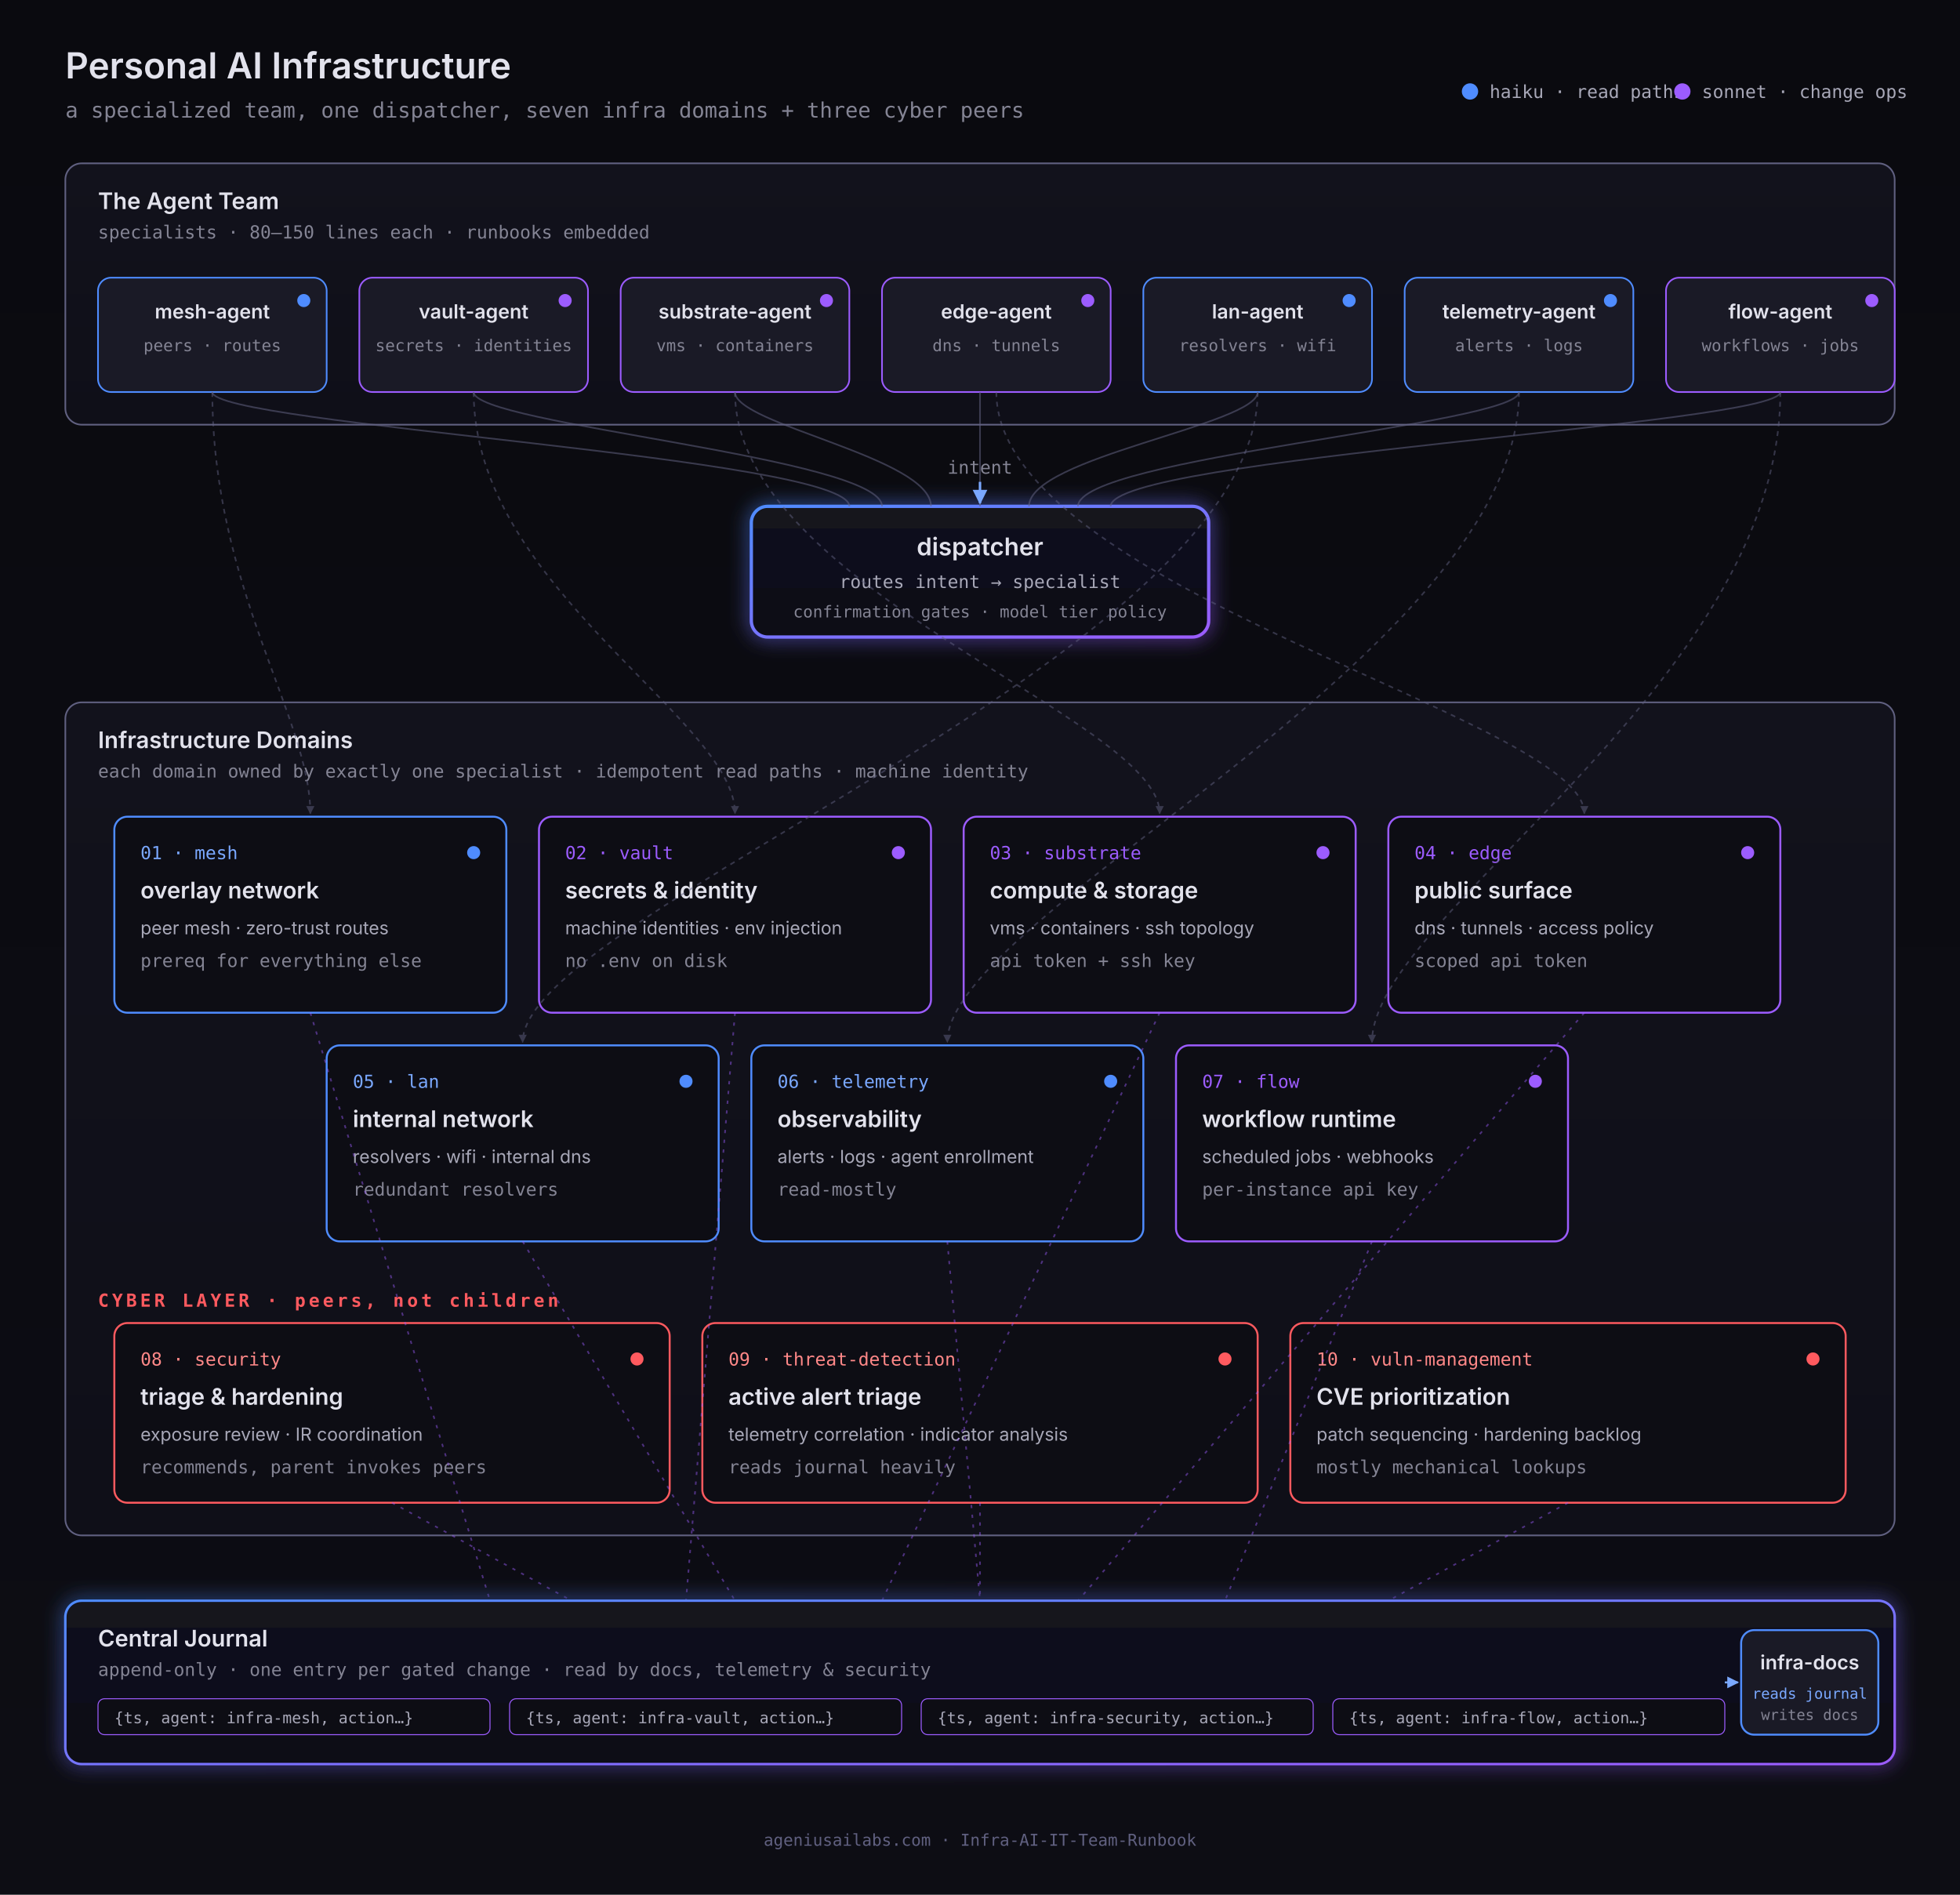
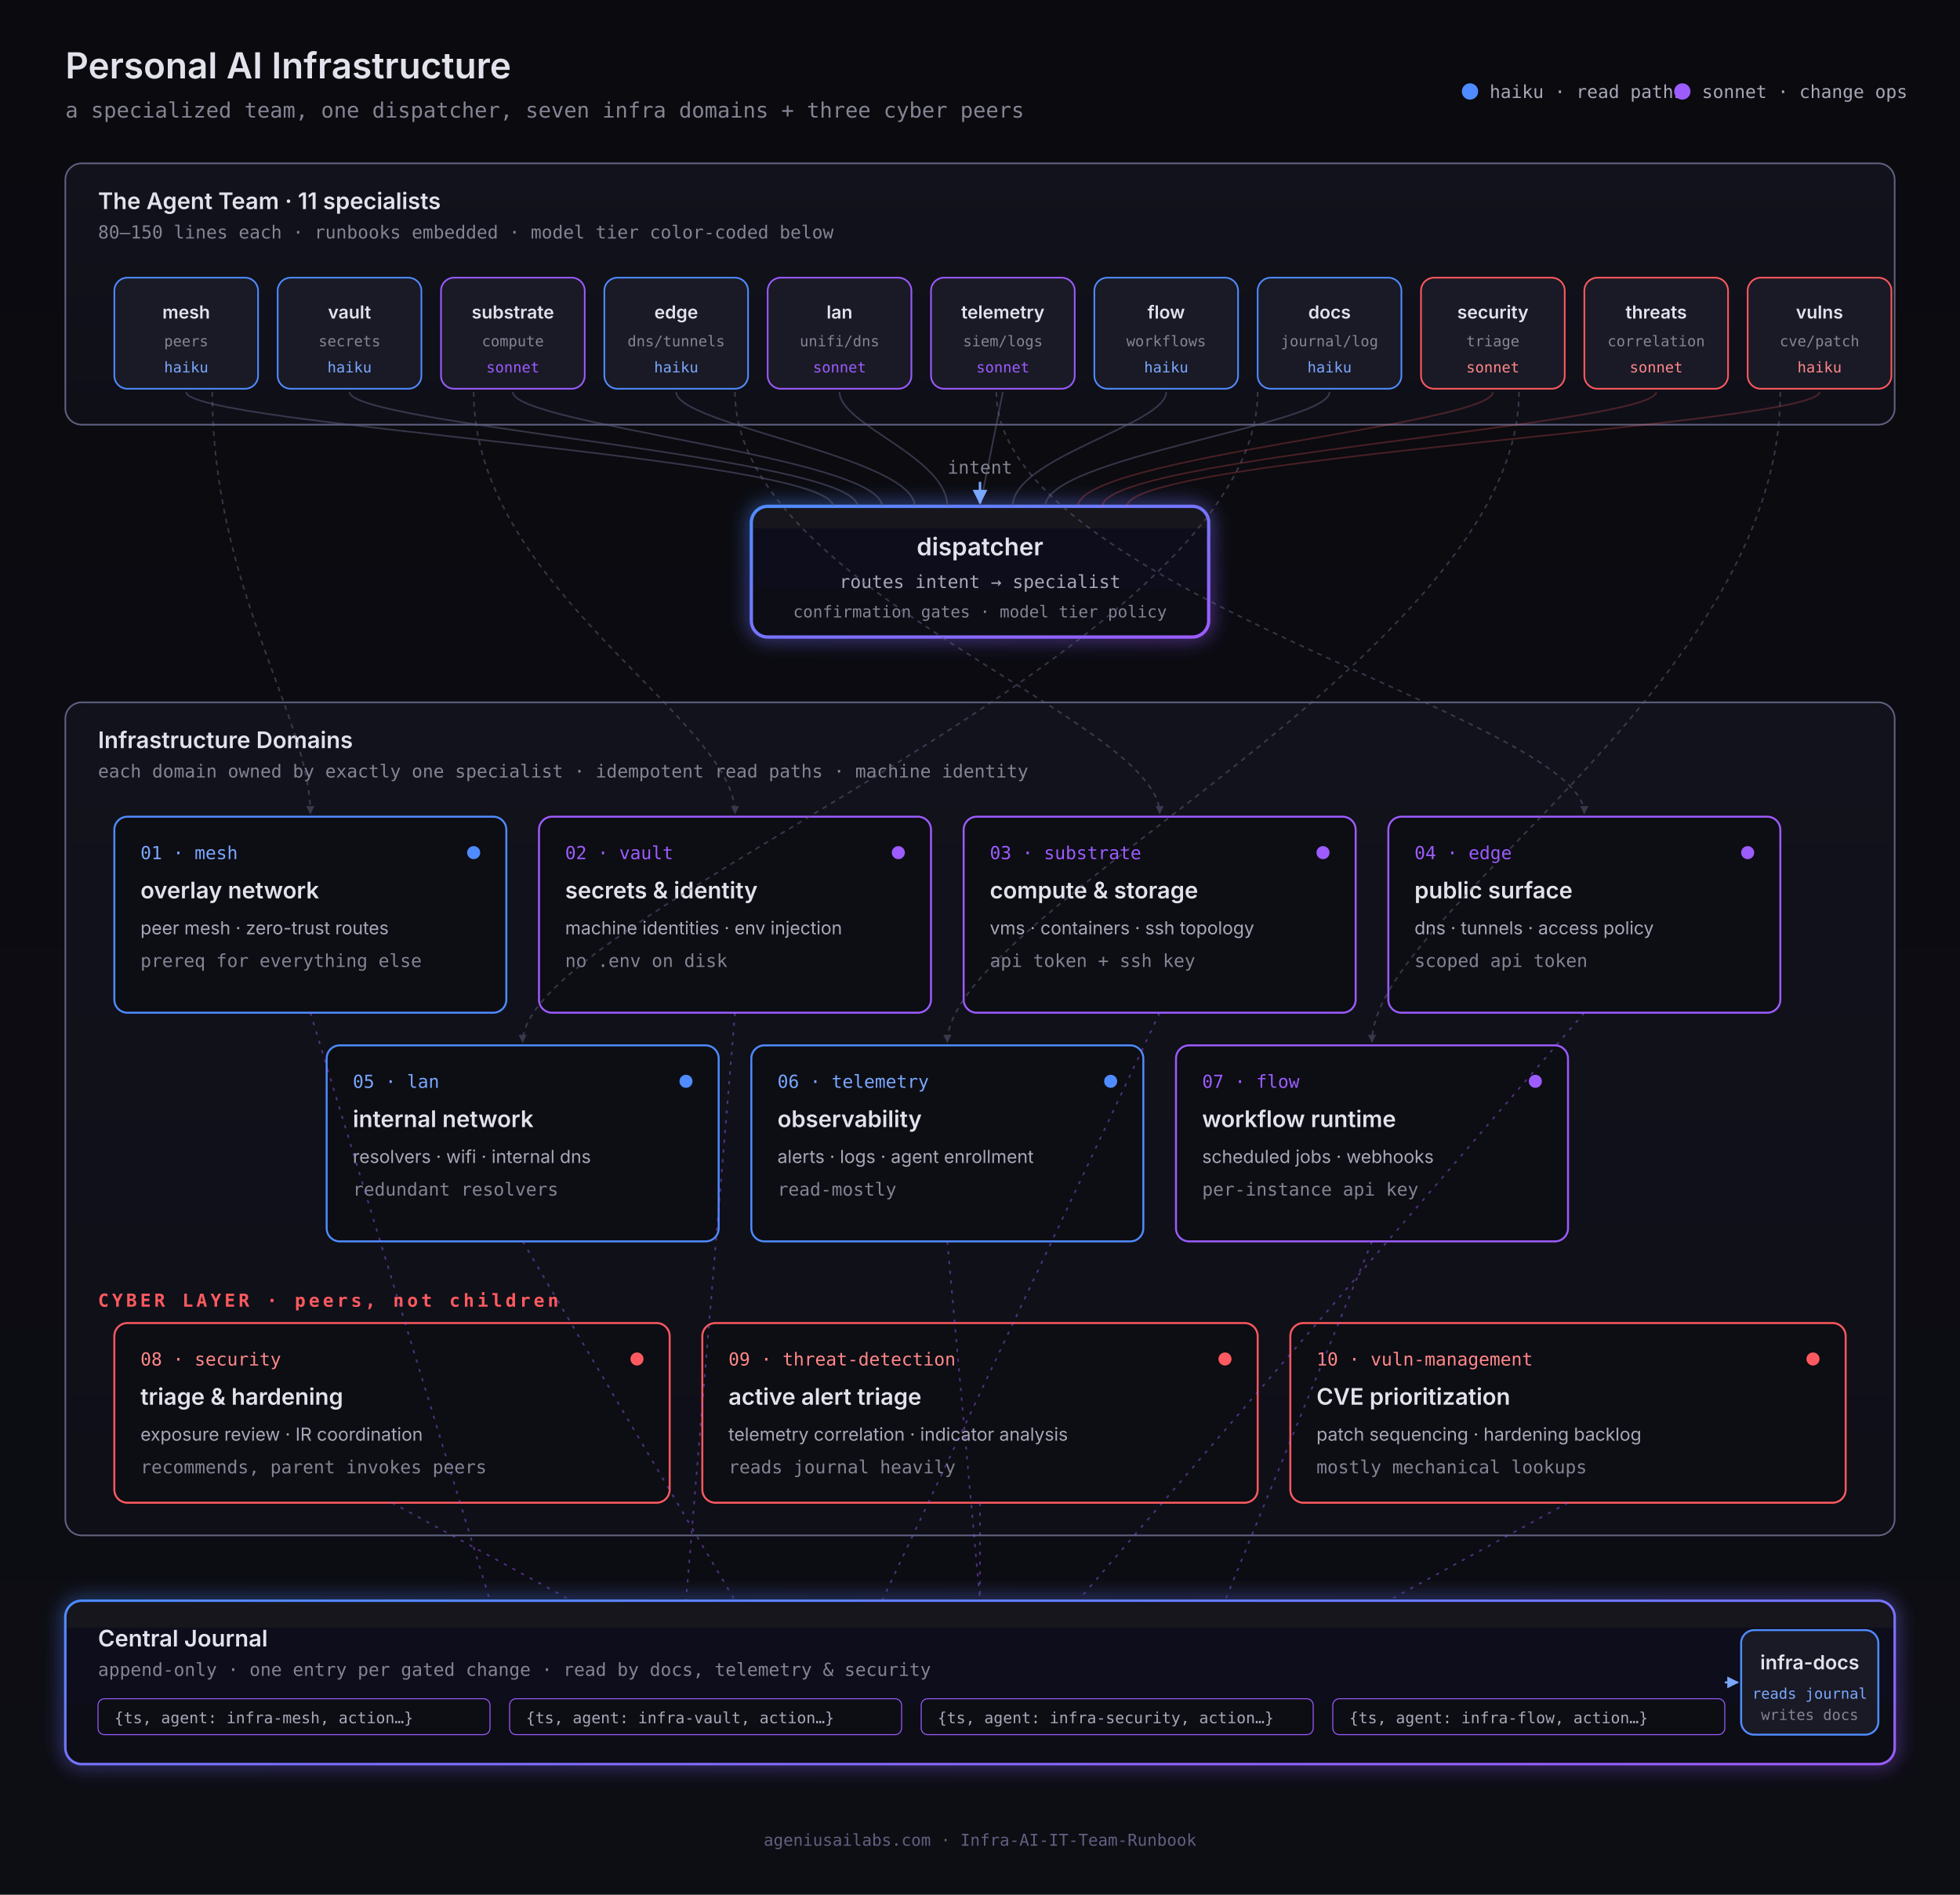
<svg xmlns="http://www.w3.org/2000/svg" viewBox="0 0 1200 1160" role="img" aria-labelledby="diagTitle diagDesc" font-family="Inter, system-ui, sans-serif">
  <defs>
    <linearGradient id="bg" x1="0" y1="0" x2="0" y2="1">
      <stop offset="0" stop-color="#0a0a0f" />
      <stop offset="1" stop-color="#0d0d14" />
    </linearGradient>
    <linearGradient id="brand" x1="0" y1="0" x2="1" y2="1">
      <stop offset="0" stop-color="#4f8cff" />
      <stop offset="1" stop-color="#9c5cff" />
    </linearGradient>
    <linearGradient id="panel" x1="0" y1="0" x2="0" y2="1">
      <stop offset="0" stop-color="#12121c" />
      <stop offset="1" stop-color="#0f0f18" />
    </linearGradient>
    <filter id="glow" x="-20%" y="-20%" width="140%" height="140%">
      <feGaussianBlur stdDeviation="6" result="b" />
      <feMerge>
        <feMergeNode in="b" />
        <feMergeNode in="SourceGraphic" />
      </feMerge>
    </filter>
    <marker id="arrow" viewBox="0 0 10 10" refX="9" refY="5" markerWidth="6" markerHeight="6" orient="auto">
      <path d="M0,0 L10,5 L0,10 z" fill="#7aa8ff" />
    </marker>
    <marker id="arrowDim" viewBox="0 0 10 10" refX="9" refY="5" markerWidth="5" markerHeight="5" orient="auto">
      <path d="M0,0 L10,5 L0,10 z" fill="#606080" />
    </marker>
  </defs>
  <rect width="1200" height="1160" fill="url(#bg)" />
  <text x="40" y="48" fill="#e2e2ec" font-size="22" font-weight="600">Personal AI Infrastructure</text>
  <text x="40" y="72" fill="#848494" font-size="13" font-family="JetBrains Mono, ui-monospace, monospace">a specialized team, one dispatcher, seven infra domains + three cyber peers</text>
  <g font-size="11" font-family="JetBrains Mono, ui-monospace, monospace">
    <circle cx="900" cy="56" r="5" fill="#4f8cff" />
    <text x="912" y="60" fill="#a8a8b8">haiku · read paths</text>
    <circle cx="1030" cy="56" r="5" fill="#9c5cff" />
    <text x="1042" y="60" fill="#a8a8b8">sonnet · change ops</text>
  </g>
  <g>
    <rect x="40" y="100" width="1120" height="160" rx="10" fill="url(#panel)" stroke="#606080" stroke-width="1" />
-     <text x="60" y="128" fill="#e2e2ec" font-size="14" font-weight="600">The Agent Team</text>
-     <text x="60" y="146" fill="#848494" font-size="11" font-family="JetBrains Mono, ui-monospace, monospace">specialists · 80–150 lines each · runbooks embedded</text>
-     <g font-size="12">
-       <rect x="60" y="170" width="140" height="70" rx="8" fill="#1a1a26" stroke="#4f8cff" stroke-width="1" />
-       <text x="130" y="195" text-anchor="middle" fill="#e2e2ec" font-weight="600">mesh-agent</text>
-       <text x="130" y="215" text-anchor="middle" fill="#848494" font-size="10" font-family="JetBrains Mono, monospace">peers · routes</text>
-       <circle cx="186" cy="184" r="4" fill="#4f8cff" />
-       <rect x="220" y="170" width="140" height="70" rx="8" fill="#1a1a26" stroke="#9c5cff" stroke-width="1" />
-       <text x="290" y="195" text-anchor="middle" fill="#e2e2ec" font-weight="600">vault-agent</text>
-       <text x="290" y="215" text-anchor="middle" fill="#848494" font-size="10" font-family="JetBrains Mono, monospace">secrets · identities</text>
-       <circle cx="346" cy="184" r="4" fill="#9c5cff" />
-       <rect x="380" y="170" width="140" height="70" rx="8" fill="#1a1a26" stroke="#9c5cff" stroke-width="1" />
-       <text x="450" y="195" text-anchor="middle" fill="#e2e2ec" font-weight="600">substrate-agent</text>
-       <text x="450" y="215" text-anchor="middle" fill="#848494" font-size="10" font-family="JetBrains Mono, monospace">vms · containers</text>
-       <circle cx="506" cy="184" r="4" fill="#9c5cff" />
-       <rect x="540" y="170" width="140" height="70" rx="8" fill="#1a1a26" stroke="#9c5cff" stroke-width="1" />
-       <text x="610" y="195" text-anchor="middle" fill="#e2e2ec" font-weight="600">edge-agent</text>
-       <text x="610" y="215" text-anchor="middle" fill="#848494" font-size="10" font-family="JetBrains Mono, monospace">dns · tunnels</text>
-       <circle cx="666" cy="184" r="4" fill="#9c5cff" />
-       <rect x="700" y="170" width="140" height="70" rx="8" fill="#1a1a26" stroke="#4f8cff" stroke-width="1" />
-       <text x="770" y="195" text-anchor="middle" fill="#e2e2ec" font-weight="600">lan-agent</text>
-       <text x="770" y="215" text-anchor="middle" fill="#848494" font-size="10" font-family="JetBrains Mono, monospace">resolvers · wifi</text>
-       <circle cx="826" cy="184" r="4" fill="#4f8cff" />
-       <rect x="860" y="170" width="140" height="70" rx="8" fill="#1a1a26" stroke="#4f8cff" stroke-width="1" />
-       <text x="930" y="195" text-anchor="middle" fill="#e2e2ec" font-weight="600">telemetry-agent</text>
-       <text x="930" y="215" text-anchor="middle" fill="#848494" font-size="10" font-family="JetBrains Mono, monospace">alerts · logs</text>
-       <circle cx="986" cy="184" r="4" fill="#4f8cff" />
-       <rect x="1020" y="170" width="140" height="70" rx="8" fill="#1a1a26" stroke="#9c5cff" stroke-width="1" />
-       <text x="1090" y="195" text-anchor="middle" fill="#e2e2ec" font-weight="600">flow-agent</text>
-       <text x="1090" y="215" text-anchor="middle" fill="#848494" font-size="10" font-family="JetBrains Mono, monospace">workflows · jobs</text>
-       <circle cx="1146" cy="184" r="4" fill="#9c5cff" />
+     <text x="60" y="128" fill="#e2e2ec" font-size="14" font-weight="600">The Agent Team · 11 specialists</text>
+     <text x="60" y="146" fill="#848494" font-size="11" font-family="JetBrains Mono, ui-monospace, monospace">80–150 lines each · runbooks embedded · model tier color-coded below</text>
+     <g font-size="11">
+       <rect x="70" y="170" width="88" height="68" rx="8" fill="#1a1a26" stroke="#4f8cff" stroke-width="1" />
+       <text x="114" y="195" text-anchor="middle" fill="#e2e2ec" font-weight="600">mesh</text>
+       <text x="114" y="212" text-anchor="middle" fill="#848494" font-size="9" font-family="JetBrains Mono, monospace">peers</text>
+       <text x="114" y="228" text-anchor="middle" fill="#7aa8ff" font-size="9" font-family="JetBrains Mono, monospace">haiku</text>
+       <rect x="170" y="170" width="88" height="68" rx="8" fill="#1a1a26" stroke="#4f8cff" stroke-width="1" />
+       <text x="214" y="195" text-anchor="middle" fill="#e2e2ec" font-weight="600">vault</text>
+       <text x="214" y="212" text-anchor="middle" fill="#848494" font-size="9" font-family="JetBrains Mono, monospace">secrets</text>
+       <text x="214" y="228" text-anchor="middle" fill="#7aa8ff" font-size="9" font-family="JetBrains Mono, monospace">haiku</text>
+       <rect x="270" y="170" width="88" height="68" rx="8" fill="#1a1a26" stroke="#9c5cff" stroke-width="1" />
+       <text x="314" y="195" text-anchor="middle" fill="#e2e2ec" font-weight="600">substrate</text>
+       <text x="314" y="212" text-anchor="middle" fill="#848494" font-size="9" font-family="JetBrains Mono, monospace">compute</text>
+       <text x="314" y="228" text-anchor="middle" fill="#9c5cff" font-size="9" font-family="JetBrains Mono, monospace">sonnet</text>
+       <rect x="370" y="170" width="88" height="68" rx="8" fill="#1a1a26" stroke="#4f8cff" stroke-width="1" />
+       <text x="414" y="195" text-anchor="middle" fill="#e2e2ec" font-weight="600">edge</text>
+       <text x="414" y="212" text-anchor="middle" fill="#848494" font-size="9" font-family="JetBrains Mono, monospace">dns/tunnels</text>
+       <text x="414" y="228" text-anchor="middle" fill="#7aa8ff" font-size="9" font-family="JetBrains Mono, monospace">haiku</text>
+       <rect x="470" y="170" width="88" height="68" rx="8" fill="#1a1a26" stroke="#9c5cff" stroke-width="1" />
+       <text x="514" y="195" text-anchor="middle" fill="#e2e2ec" font-weight="600">lan</text>
+       <text x="514" y="212" text-anchor="middle" fill="#848494" font-size="9" font-family="JetBrains Mono, monospace">unifi/dns</text>
+       <text x="514" y="228" text-anchor="middle" fill="#9c5cff" font-size="9" font-family="JetBrains Mono, monospace">sonnet</text>
+       <rect x="570" y="170" width="88" height="68" rx="8" fill="#1a1a26" stroke="#9c5cff" stroke-width="1" />
+       <text x="614" y="195" text-anchor="middle" fill="#e2e2ec" font-weight="600">telemetry</text>
+       <text x="614" y="212" text-anchor="middle" fill="#848494" font-size="9" font-family="JetBrains Mono, monospace">siem/logs</text>
+       <text x="614" y="228" text-anchor="middle" fill="#9c5cff" font-size="9" font-family="JetBrains Mono, monospace">sonnet</text>
+       <rect x="670" y="170" width="88" height="68" rx="8" fill="#1a1a26" stroke="#4f8cff" stroke-width="1" />
+       <text x="714" y="195" text-anchor="middle" fill="#e2e2ec" font-weight="600">flow</text>
+       <text x="714" y="212" text-anchor="middle" fill="#848494" font-size="9" font-family="JetBrains Mono, monospace">workflows</text>
+       <text x="714" y="228" text-anchor="middle" fill="#7aa8ff" font-size="9" font-family="JetBrains Mono, monospace">haiku</text>
+       <rect x="770" y="170" width="88" height="68" rx="8" fill="#1a1a26" stroke="#4f8cff" stroke-width="1" />
+       <text x="814" y="195" text-anchor="middle" fill="#e2e2ec" font-weight="600">docs</text>
+       <text x="814" y="212" text-anchor="middle" fill="#848494" font-size="9" font-family="JetBrains Mono, monospace">journal/log</text>
+       <text x="814" y="228" text-anchor="middle" fill="#7aa8ff" font-size="9" font-family="JetBrains Mono, monospace">haiku</text>
+       <rect x="870" y="170" width="88" height="68" rx="8" fill="#1a1a26" stroke="#ff5a5f" stroke-width="1" />
+       <text x="914" y="195" text-anchor="middle" fill="#e2e2ec" font-weight="600">security</text>
+       <text x="914" y="212" text-anchor="middle" fill="#848494" font-size="9" font-family="JetBrains Mono, monospace">triage</text>
+       <text x="914" y="228" text-anchor="middle" fill="#ff8888" font-size="9" font-family="JetBrains Mono, monospace">sonnet</text>
+       <rect x="970" y="170" width="88" height="68" rx="8" fill="#1a1a26" stroke="#ff5a5f" stroke-width="1" />
+       <text x="1014" y="195" text-anchor="middle" fill="#e2e2ec" font-weight="600">threats</text>
+       <text x="1014" y="212" text-anchor="middle" fill="#848494" font-size="9" font-family="JetBrains Mono, monospace">correlation</text>
+       <text x="1014" y="228" text-anchor="middle" fill="#ff8888" font-size="9" font-family="JetBrains Mono, monospace">sonnet</text>
+       <rect x="1070" y="170" width="88" height="68" rx="8" fill="#1a1a26" stroke="#ff5a5f" stroke-width="1" />
+       <text x="1114" y="195" text-anchor="middle" fill="#e2e2ec" font-weight="600">vulns</text>
+       <text x="1114" y="212" text-anchor="middle" fill="#848494" font-size="9" font-family="JetBrains Mono, monospace">cve/patch</text>
+       <text x="1114" y="228" text-anchor="middle" fill="#ff8888" font-size="9" font-family="JetBrains Mono, monospace">haiku</text>
    </g>
  </g>
  <g>
    <rect x="460" y="310" width="280" height="80" rx="10" fill="url(#panel)" stroke="url(#brand)" stroke-width="2" filter="url(#glow)" />
    <text x="600" y="340" text-anchor="middle" fill="#e2e2ec" font-size="15" font-weight="600">dispatcher</text>
    <text x="600" y="360" text-anchor="middle" fill="#a8a8b8" font-size="11" font-family="JetBrains Mono, monospace">routes intent → specialist</text>
    <text x="600" y="378" text-anchor="middle" fill="#848494" font-size="10" font-family="JetBrains Mono, monospace">confirmation gates · model tier policy</text>
  </g>
-   <g stroke="#606080" stroke-width="1" fill="none" opacity="0.55">
-     <path d="M520,310 C520,280 130,260 130,240" />
-     <path d="M540,310 C540,280 290,260 290,240" />
-     <path d="M570,310 C570,280 450,260 450,240" />
-     <path d="M600,310 L600,240" />
-     <path d="M630,310 C630,280 770,260 770,240" />
-     <path d="M660,310 C660,280 930,260 930,240" />
-     <path d="M680,310 C680,280 1090,260 1090,240" />
+   <g stroke="#606080" stroke-width="1" fill="none" opacity="0.5">
+     <path d="M510,310 C510,280 114,260 114,240" />
+     <path d="M525,310 C525,280 214,260 214,240" />
+     <path d="M540,310 C540,280 314,260 314,240" />
+     <path d="M560,310 C560,280 414,260 414,240" />
+     <path d="M580,310 C580,280 514,260 514,240" />
+     <path d="M600,310 L614,240" />
+     <path d="M620,310 C620,280 714,260 714,240" />
+     <path d="M640,310 C640,280 814,260 814,240" />
+     <path d="M660,310 C660,280 914,260 914,240" stroke="#ff5a5f" opacity="0.5" />
+     <path d="M675,310 C675,280 1014,260 1014,240" stroke="#ff5a5f" opacity="0.5" />
+     <path d="M690,310 C690,280 1114,260 1114,240" stroke="#ff5a5f" opacity="0.5" />
  </g>
  <g>
    <text x="600" y="290" text-anchor="middle" fill="#848494" font-size="11" font-family="JetBrains Mono, monospace">intent</text>
    <path d="M600,295 L600,308" stroke="#7aa8ff" stroke-width="1.5" marker-end="url(#arrow)" fill="none" />
  </g>
  <g>
    <rect x="40" y="430" width="1120" height="510" rx="10" fill="url(#panel)" stroke="#606080" stroke-width="1" />
    <text x="60" y="458" fill="#e2e2ec" font-size="14" font-weight="600">Infrastructure Domains</text>
    <text x="60" y="476" fill="#848494" font-size="11" font-family="JetBrains Mono, monospace">each domain owned by exactly one specialist · idempotent read paths · machine identity</text>
    <g font-size="12">
      <g transform="translate(70,500)">
        <rect width="240" height="120" rx="8" fill="#0d0d14" stroke="#4f8cff" stroke-width="1.2" />
        <text x="16" y="26" fill="#7aa8ff" font-size="11" font-family="JetBrains Mono, monospace">01 · mesh</text>
        <text x="16" y="50" fill="#e2e2ec" font-size="14" font-weight="600">overlay network</text>
        <text x="16" y="72" fill="#a8a8b8" font-size="11">peer mesh · zero-trust routes</text>
        <text x="16" y="92" fill="#848494" font-size="11" font-family="JetBrains Mono, monospace">prereq for everything else</text>
        <circle cx="220" cy="22" r="4" fill="#4f8cff" />
      </g>
      <g transform="translate(330,500)">
        <rect width="240" height="120" rx="8" fill="#0d0d14" stroke="#9c5cff" stroke-width="1.2" />
        <text x="16" y="26" fill="#9c5cff" font-size="11" font-family="JetBrains Mono, monospace">02 · vault</text>
        <text x="16" y="50" fill="#e2e2ec" font-size="14" font-weight="600">secrets &amp; identity</text>
        <text x="16" y="72" fill="#a8a8b8" font-size="11">machine identities · env injection</text>
        <text x="16" y="92" fill="#848494" font-size="11" font-family="JetBrains Mono, monospace">no .env on disk</text>
        <circle cx="220" cy="22" r="4" fill="#9c5cff" />
      </g>
      <g transform="translate(590,500)">
        <rect width="240" height="120" rx="8" fill="#0d0d14" stroke="#9c5cff" stroke-width="1.2" />
        <text x="16" y="26" fill="#9c5cff" font-size="11" font-family="JetBrains Mono, monospace">03 · substrate</text>
        <text x="16" y="50" fill="#e2e2ec" font-size="14" font-weight="600">compute &amp; storage</text>
        <text x="16" y="72" fill="#a8a8b8" font-size="11">vms · containers · ssh topology</text>
        <text x="16" y="92" fill="#848494" font-size="11" font-family="JetBrains Mono, monospace">api token + ssh key</text>
        <circle cx="220" cy="22" r="4" fill="#9c5cff" />
      </g>
      <g transform="translate(850,500)">
        <rect width="240" height="120" rx="8" fill="#0d0d14" stroke="#9c5cff" stroke-width="1.2" />
        <text x="16" y="26" fill="#9c5cff" font-size="11" font-family="JetBrains Mono, monospace">04 · edge</text>
        <text x="16" y="50" fill="#e2e2ec" font-size="14" font-weight="600">public surface</text>
        <text x="16" y="72" fill="#a8a8b8" font-size="11">dns · tunnels · access policy</text>
        <text x="16" y="92" fill="#848494" font-size="11" font-family="JetBrains Mono, monospace">scoped api token</text>
        <circle cx="220" cy="22" r="4" fill="#9c5cff" />
      </g>
    </g>
    <g font-size="12">
      <g transform="translate(200,640)">
        <rect width="240" height="120" rx="8" fill="#0d0d14" stroke="#4f8cff" stroke-width="1.2" />
        <text x="16" y="26" fill="#7aa8ff" font-size="11" font-family="JetBrains Mono, monospace">05 · lan</text>
        <text x="16" y="50" fill="#e2e2ec" font-size="14" font-weight="600">internal network</text>
        <text x="16" y="72" fill="#a8a8b8" font-size="11">resolvers · wifi · internal dns</text>
        <text x="16" y="92" fill="#848494" font-size="11" font-family="JetBrains Mono, monospace">redundant resolvers</text>
        <circle cx="220" cy="22" r="4" fill="#4f8cff" />
      </g>
      <g transform="translate(460,640)">
        <rect width="240" height="120" rx="8" fill="#0d0d14" stroke="#4f8cff" stroke-width="1.2" />
        <text x="16" y="26" fill="#7aa8ff" font-size="11" font-family="JetBrains Mono, monospace">06 · telemetry</text>
        <text x="16" y="50" fill="#e2e2ec" font-size="14" font-weight="600">observability</text>
        <text x="16" y="72" fill="#a8a8b8" font-size="11">alerts · logs · agent enrollment</text>
        <text x="16" y="92" fill="#848494" font-size="11" font-family="JetBrains Mono, monospace">read-mostly</text>
        <circle cx="220" cy="22" r="4" fill="#4f8cff" />
      </g>
      <g transform="translate(720,640)">
        <rect width="240" height="120" rx="8" fill="#0d0d14" stroke="#9c5cff" stroke-width="1.2" />
        <text x="16" y="26" fill="#9c5cff" font-size="11" font-family="JetBrains Mono, monospace">07 · flow</text>
        <text x="16" y="50" fill="#e2e2ec" font-size="14" font-weight="600">workflow runtime</text>
        <text x="16" y="72" fill="#a8a8b8" font-size="11">scheduled jobs · webhooks</text>
        <text x="16" y="92" fill="#848494" font-size="11" font-family="JetBrains Mono, monospace">per-instance api key</text>
        <circle cx="220" cy="22" r="4" fill="#9c5cff" />
      </g>
    </g>
    <text x="60" y="800" fill="#ff5a5f" font-size="11" font-family="JetBrains Mono, monospace" letter-spacing="0.18em" font-weight="600">CYBER LAYER · peers, not children</text>
    <g font-size="12">
      <g transform="translate(70,810)">
        <rect width="340" height="110" rx="8" fill="#0d0d14" stroke="#ff5a5f" stroke-width="1.2" />
        <text x="16" y="26" fill="#ff8888" font-size="11" font-family="JetBrains Mono, monospace">08 · security</text>
        <text x="16" y="50" fill="#e2e2ec" font-size="14" font-weight="600">triage &amp; hardening</text>
        <text x="16" y="72" fill="#a8a8b8" font-size="11">exposure review · IR coordination</text>
        <text x="16" y="92" fill="#848494" font-size="11" font-family="JetBrains Mono, monospace">recommends, parent invokes peers</text>
        <circle cx="320" cy="22" r="4" fill="#ff5a5f" />
      </g>
      <g transform="translate(430,810)">
        <rect width="340" height="110" rx="8" fill="#0d0d14" stroke="#ff5a5f" stroke-width="1.2" />
        <text x="16" y="26" fill="#ff8888" font-size="11" font-family="JetBrains Mono, monospace">09 · threat-detection</text>
        <text x="16" y="50" fill="#e2e2ec" font-size="14" font-weight="600">active alert triage</text>
        <text x="16" y="72" fill="#a8a8b8" font-size="11">telemetry correlation · indicator analysis</text>
        <text x="16" y="92" fill="#848494" font-size="11" font-family="JetBrains Mono, monospace">reads journal heavily</text>
        <circle cx="320" cy="22" r="4" fill="#ff5a5f" />
      </g>
      <g transform="translate(790,810)">
        <rect width="340" height="110" rx="8" fill="#0d0d14" stroke="#ff5a5f" stroke-width="1.2" />
        <text x="16" y="26" fill="#ff8888" font-size="11" font-family="JetBrains Mono, monospace">10 · vuln-management</text>
        <text x="16" y="50" fill="#e2e2ec" font-size="14" font-weight="600">CVE prioritization</text>
        <text x="16" y="72" fill="#a8a8b8" font-size="11">patch sequencing · hardening backlog</text>
        <text x="16" y="92" fill="#848494" font-size="11" font-family="JetBrains Mono, monospace">mostly mechanical lookups</text>
        <circle cx="320" cy="22" r="4" fill="#ff5a5f" />
      </g>
    </g>
  </g>
  <g stroke="#606080" stroke-width="1" fill="none" opacity="0.5" stroke-dasharray="3 3" marker-end="url(#arrowDim)">
    <path d="M130,240 C130,360 190,440 190,498" />
    <path d="M290,240 C290,360 450,440 450,498" />
    <path d="M450,240 C450,360 710,440 710,498" />
    <path d="M610,240 C610,360 970,440 970,498" />
    <path d="M770,240 C770,400 320,560 320,638" />
    <path d="M930,240 C930,400 580,560 580,638" />
    <path d="M1090,240 C1090,420 840,560 840,638" />
  </g>
  <g>
    <g stroke="#9c5cff" stroke-width="1" fill="none" opacity="0.45" stroke-dasharray="2 4">
      <path d="M190,620 L300,980" />
      <path d="M450,620 L420,980" />
      <path d="M710,620 L540,980" />
      <path d="M970,620 L660,980" />
      <path d="M320,760 L450,980" />
      <path d="M580,760 L600,980" />
      <path d="M840,760 L750,980" />
      <path d="M240,920 L350,980" />
      <path d="M600,920 L600,980" />
      <path d="M960,920 L850,980" />
    </g>
    <rect x="40" y="980" width="1120" height="100" rx="10" fill="url(#panel)" stroke="url(#brand)" stroke-width="1.5" filter="url(#glow)" />
    <text x="60" y="1008" fill="#e2e2ec" font-size="14" font-weight="600">Central Journal</text>
    <text x="60" y="1026" fill="#848494" font-size="11" font-family="JetBrains Mono, ui-monospace, monospace">append-only · one entry per gated change · read by docs, telemetry &amp; security</text>
    <g font-family="JetBrains Mono, ui-monospace, monospace" font-size="9.5">
      <rect x="60" y="1040" width="240" height="22" rx="4" fill="#0d0d14" stroke="#9c5cff" stroke-width="0.6" />
      <text x="70" y="1055" fill="#a8a8b8">{ts, agent: infra-mesh, action…}</text>
      <rect x="312" y="1040" width="240" height="22" rx="4" fill="#0d0d14" stroke="#9c5cff" stroke-width="0.6" />
      <text x="322" y="1055" fill="#a8a8b8">{ts, agent: infra-vault, action…}</text>
      <rect x="564" y="1040" width="240" height="22" rx="4" fill="#0d0d14" stroke="#9c5cff" stroke-width="0.6" />
      <text x="574" y="1055" fill="#a8a8b8">{ts, agent: infra-security, action…}</text>
      <rect x="816" y="1040" width="240" height="22" rx="4" fill="#0d0d14" stroke="#9c5cff" stroke-width="0.6" />
      <text x="826" y="1055" fill="#a8a8b8">{ts, agent: infra-flow, action…}</text>
    </g>
    <g>
      <rect x="1066" y="998" width="84" height="64" rx="8" fill="#1a1a26" stroke="#4f8cff" stroke-width="1.2" />
      <text x="1108" y="1022" text-anchor="middle" fill="#e2e2ec" font-size="12" font-weight="600">infra-docs</text>
      <text x="1108" y="1040" text-anchor="middle" fill="#7aa8ff" font-size="9" font-family="JetBrains Mono, monospace">reads journal</text>
      <text x="1108" y="1053" text-anchor="middle" fill="#848494" font-size="9" font-family="JetBrains Mono, monospace">writes docs</text>
    </g>
    <path d="M1056,1030 L1064,1030" stroke="#7aa8ff" stroke-width="1.2" marker-end="url(#arrow)" fill="none" />
  </g>
  <text x="600" y="1130" text-anchor="middle" fill="#606080" font-size="10" font-family="JetBrains Mono, monospace">ageniusailabs.com · Infra-AI-IT-Team-Runbook</text>
</svg>
